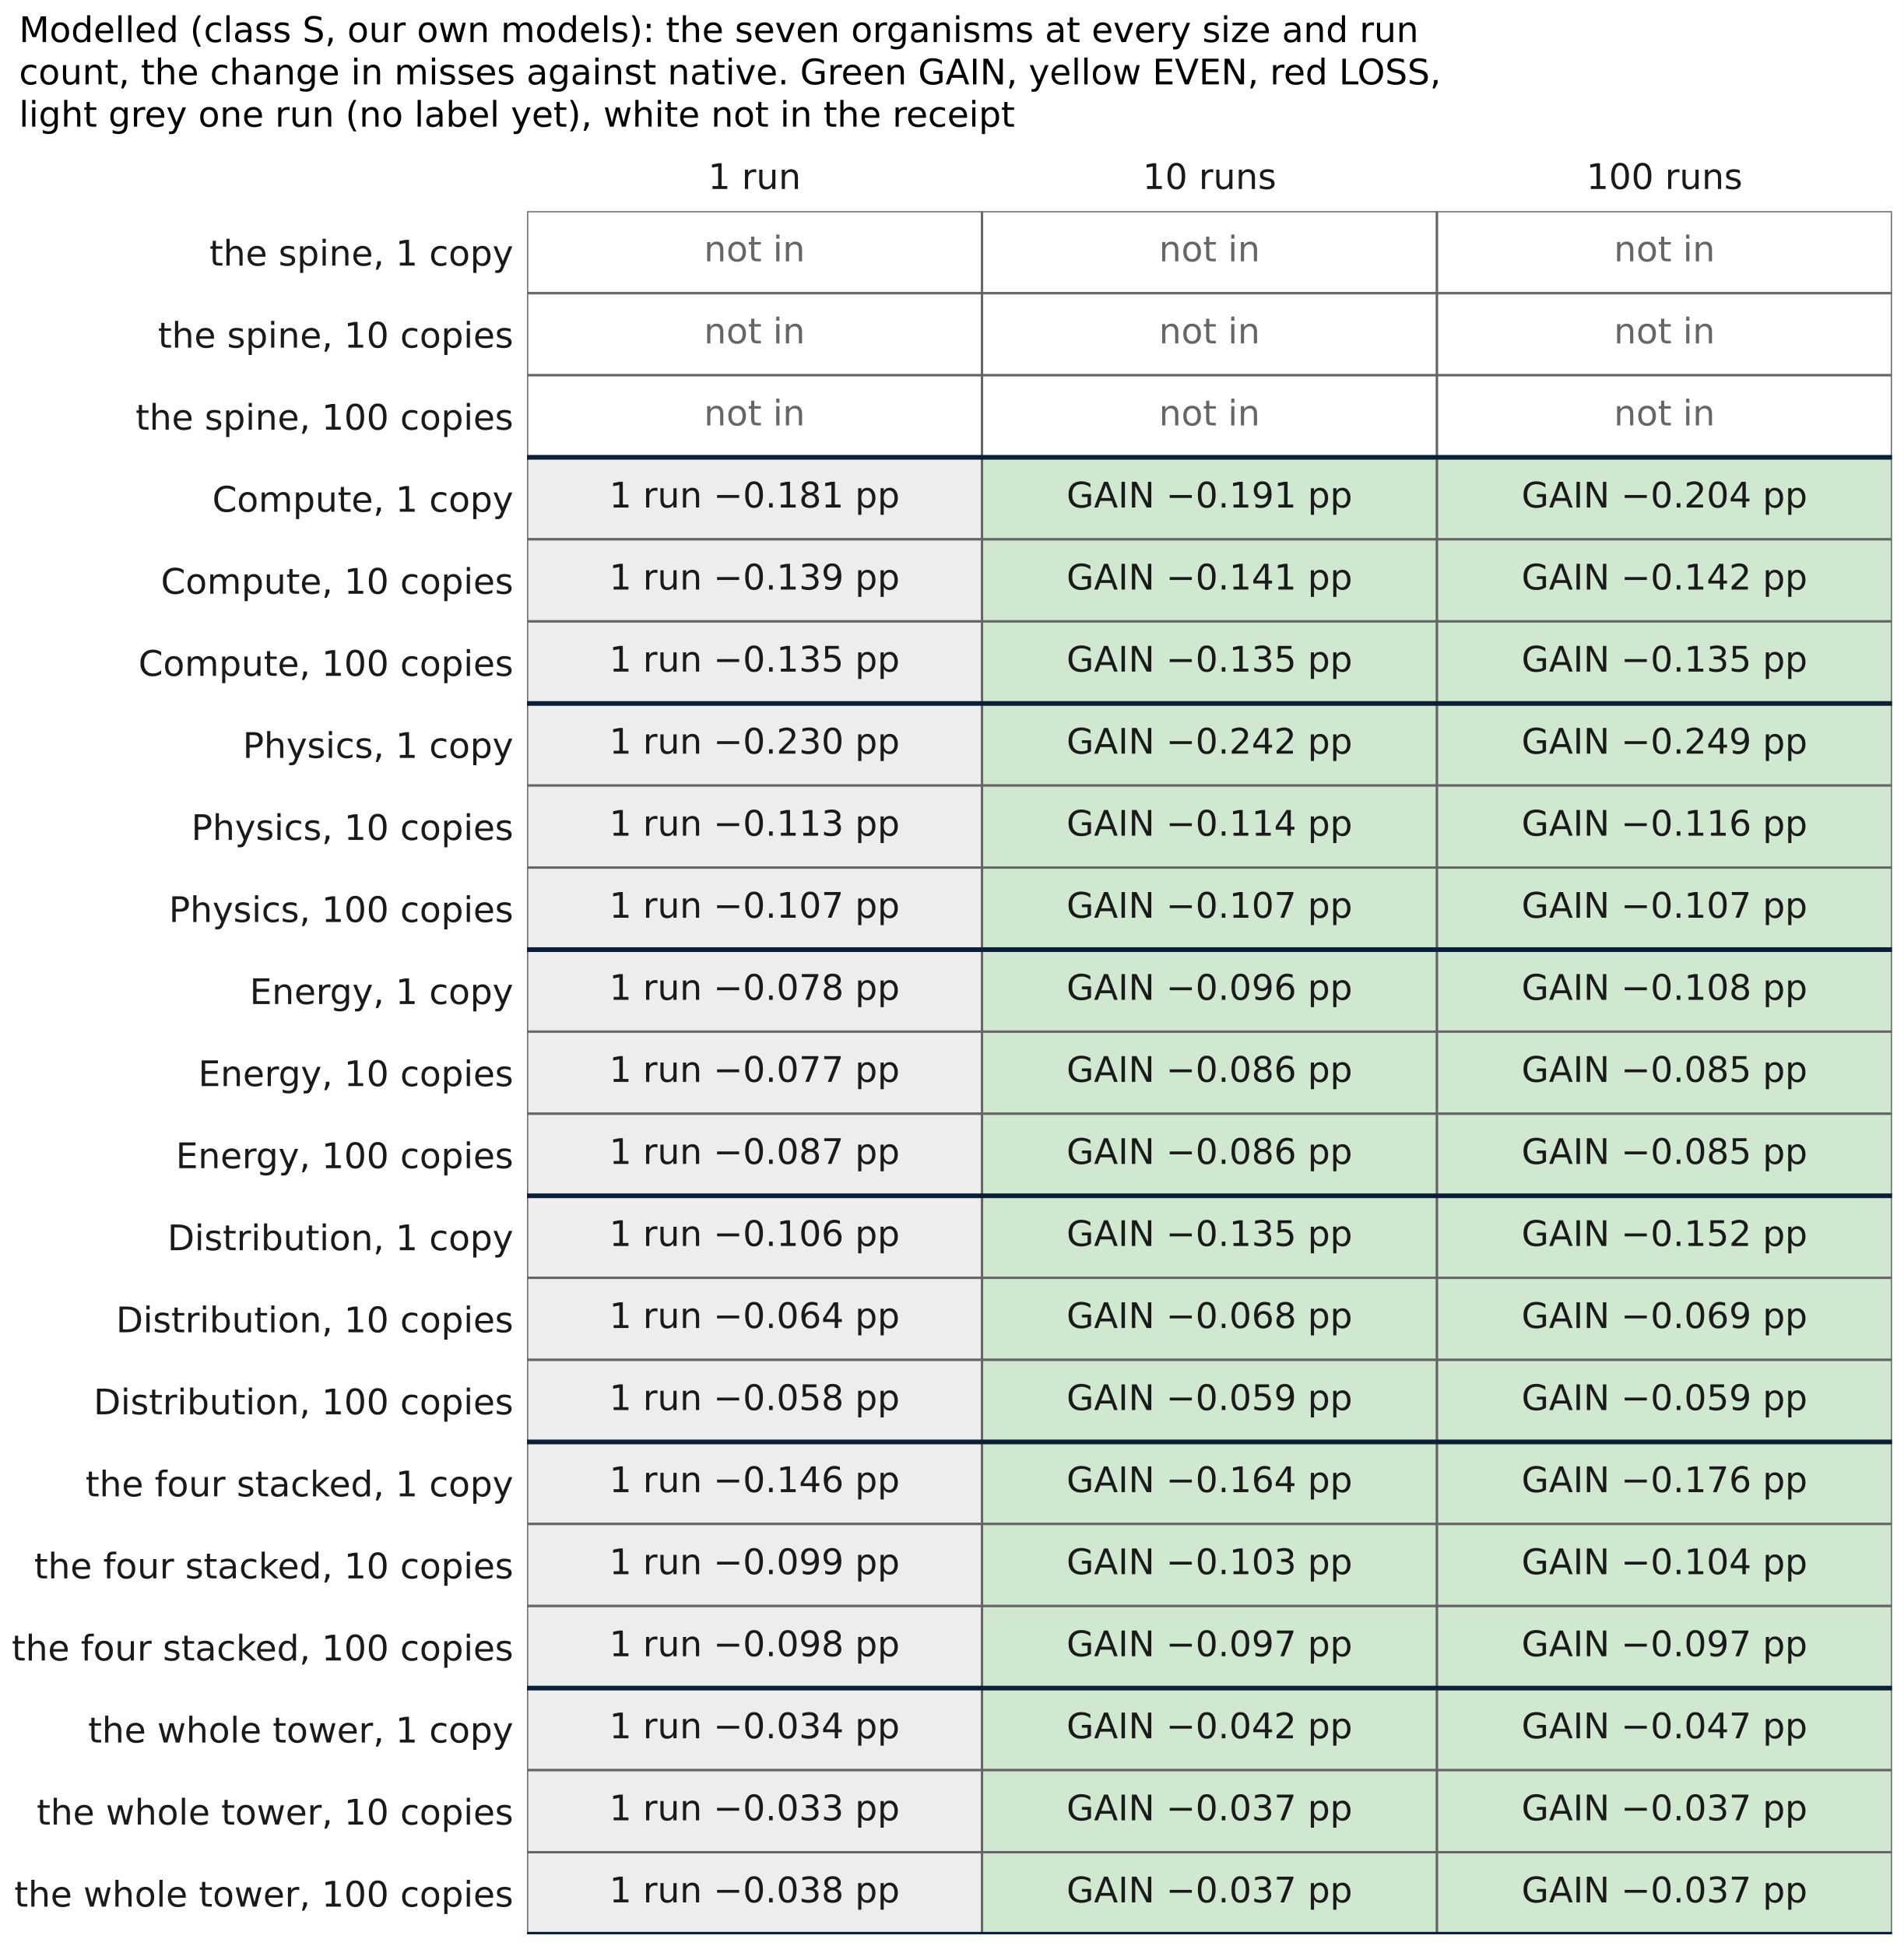
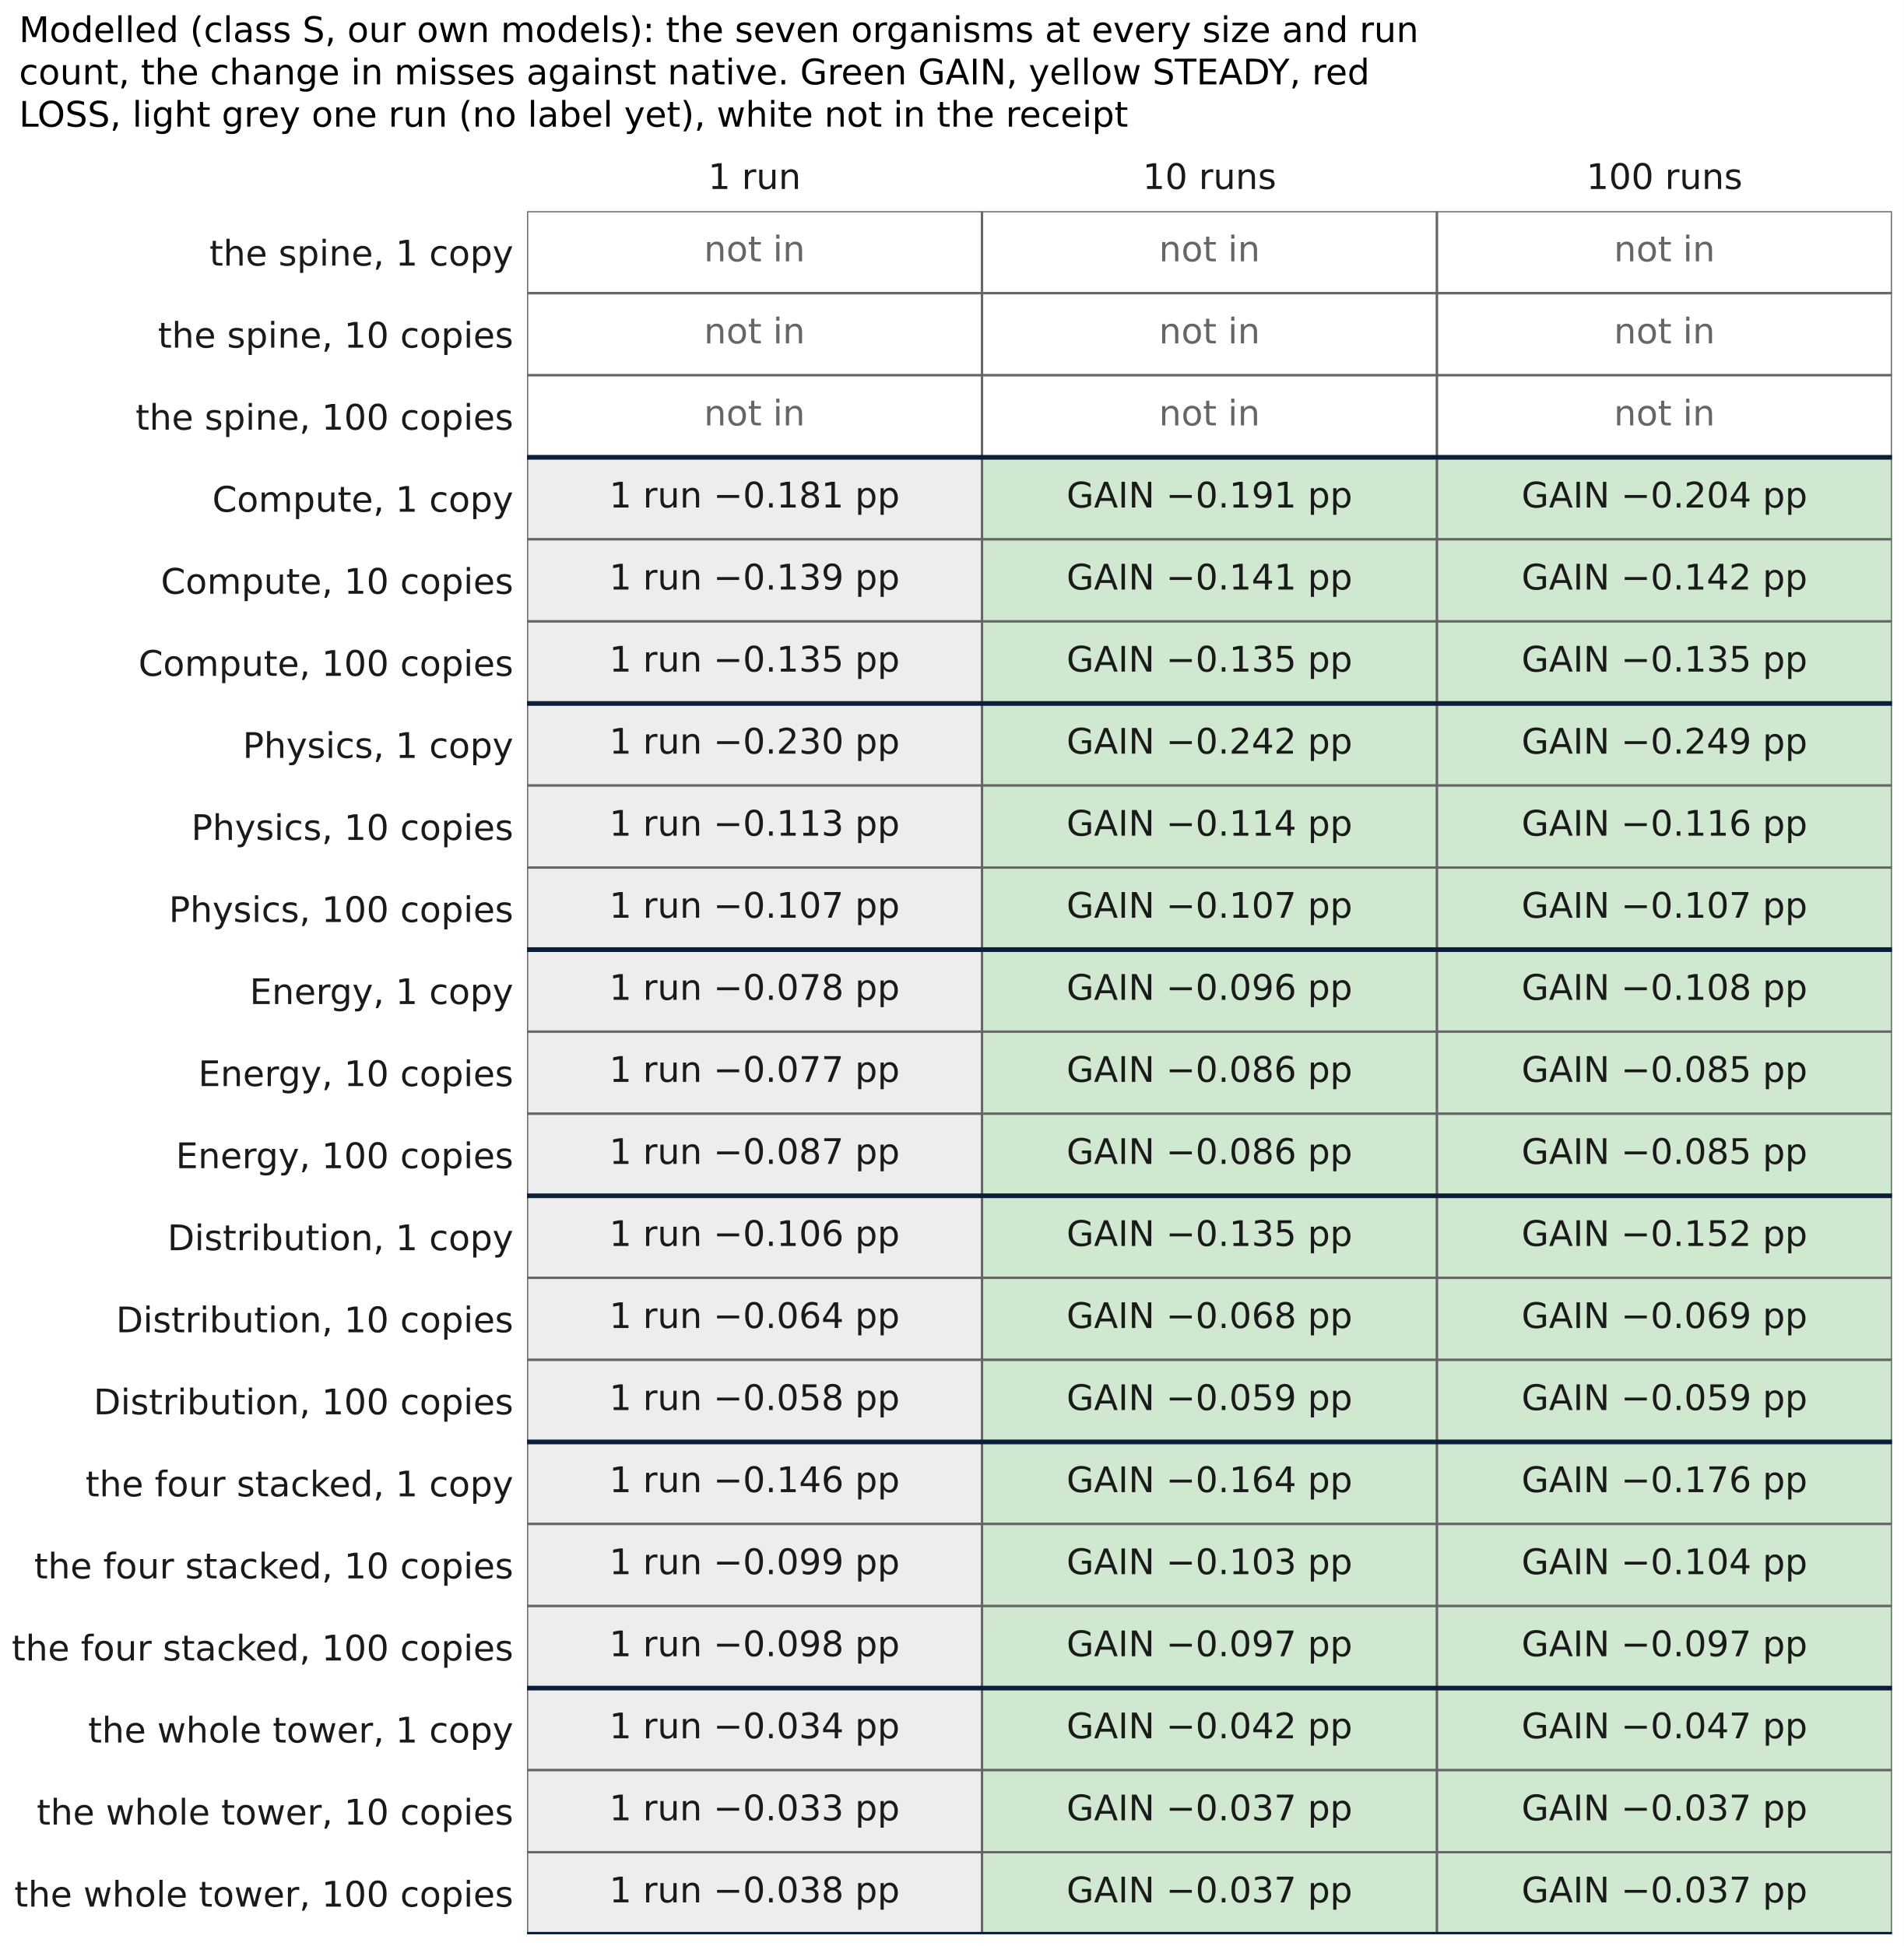
<svg xmlns="http://www.w3.org/2000/svg" width="486pt" height="496.8pt" viewBox="0 0 486 496.8" version="1.1">
  <defs>
    <style type="text/css">*{stroke-linejoin: round; stroke-linecap: butt}</style>
  </defs>
  <g id="figure_1">
    <g id="patch_1">
      <path d="M 0 496.8  L 486 496.8  L 486 0  L 0 0  z " style="fill: #ffffff" />
    </g>
    <g id="axes_1">
      <g id="patch_2">
        <path d="M 134.548 493.8  L 483 493.8  L 483 53.908  L 134.548 53.908  z " style="fill: #ffffff" />
      </g>
      <g id="patch_3">
        <path d="M 134.548 53.908  L 250.698 53.908  L 250.698 74.855  L 134.548 74.855  z " clip-path="url(#pb5e49be110)" style="fill: #ffffff; stroke: #666666; stroke-width: 0.6; stroke-linejoin: miter" />
      </g>
      <g id="patch_4">
        <path d="M 250.698 53.908  L 366.849 53.908  L 366.849 74.855  L 250.698 74.855  z " clip-path="url(#pb5e49be110)" style="fill: #ffffff; stroke: #666666; stroke-width: 0.6; stroke-linejoin: miter" />
      </g>
      <g id="patch_5">
        <path d="M 366.849 53.908  L 483 53.908  L 483 74.855  L 366.849 74.855  z " clip-path="url(#pb5e49be110)" style="fill: #ffffff; stroke: #666666; stroke-width: 0.6; stroke-linejoin: miter" />
      </g>
      <g id="patch_6">
        <path d="M 134.548 74.855  L 250.698 74.855  L 250.698 95.803  L 134.548 95.803  z " clip-path="url(#pb5e49be110)" style="fill: #ffffff; stroke: #666666; stroke-width: 0.6; stroke-linejoin: miter" />
      </g>
      <g id="patch_7">
        <path d="M 250.698 74.855  L 366.849 74.855  L 366.849 95.803  L 250.698 95.803  z " clip-path="url(#pb5e49be110)" style="fill: #ffffff; stroke: #666666; stroke-width: 0.6; stroke-linejoin: miter" />
      </g>
      <g id="patch_8">
        <path d="M 366.849 74.855  L 483 74.855  L 483 95.803  L 366.849 95.803  z " clip-path="url(#pb5e49be110)" style="fill: #ffffff; stroke: #666666; stroke-width: 0.6; stroke-linejoin: miter" />
      </g>
      <g id="patch_9">
        <path d="M 134.548 95.803  L 250.698 95.803  L 250.698 116.75  L 134.548 116.75  z " clip-path="url(#pb5e49be110)" style="fill: #ffffff; stroke: #666666; stroke-width: 0.6; stroke-linejoin: miter" />
      </g>
      <g id="patch_10">
        <path d="M 250.698 95.803  L 366.849 95.803  L 366.849 116.75  L 250.698 116.75  z " clip-path="url(#pb5e49be110)" style="fill: #ffffff; stroke: #666666; stroke-width: 0.6; stroke-linejoin: miter" />
      </g>
      <g id="patch_11">
        <path d="M 366.849 95.803  L 483 95.803  L 483 116.75  L 366.849 116.75  z " clip-path="url(#pb5e49be110)" style="fill: #ffffff; stroke: #666666; stroke-width: 0.6; stroke-linejoin: miter" />
      </g>
      <g id="patch_12">
        <path d="M 134.548 116.75  L 250.698 116.75  L 250.698 137.697  L 134.548 137.697  z " clip-path="url(#pb5e49be110)" style="fill: #ededed; stroke: #666666; stroke-width: 0.6; stroke-linejoin: miter" />
      </g>
      <g id="patch_13">
        <path d="M 250.698 116.75  L 366.849 116.75  L 366.849 137.697  L 250.698 137.697  z " clip-path="url(#pb5e49be110)" style="fill: #cfe8cf; stroke: #666666; stroke-width: 0.6; stroke-linejoin: miter" />
      </g>
      <g id="patch_14">
        <path d="M 366.849 116.75  L 483 116.75  L 483 137.697  L 366.849 137.697  z " clip-path="url(#pb5e49be110)" style="fill: #cfe8cf; stroke: #666666; stroke-width: 0.6; stroke-linejoin: miter" />
      </g>
      <g id="patch_15">
        <path d="M 134.548 137.697  L 250.698 137.697  L 250.698 158.644  L 134.548 158.644  z " clip-path="url(#pb5e49be110)" style="fill: #ededed; stroke: #666666; stroke-width: 0.6; stroke-linejoin: miter" />
      </g>
      <g id="patch_16">
        <path d="M 250.698 137.697  L 366.849 137.697  L 366.849 158.644  L 250.698 158.644  z " clip-path="url(#pb5e49be110)" style="fill: #cfe8cf; stroke: #666666; stroke-width: 0.6; stroke-linejoin: miter" />
      </g>
      <g id="patch_17">
        <path d="M 366.849 137.697  L 483 137.697  L 483 158.644  L 366.849 158.644  z " clip-path="url(#pb5e49be110)" style="fill: #cfe8cf; stroke: #666666; stroke-width: 0.6; stroke-linejoin: miter" />
      </g>
      <g id="patch_18">
        <path d="M 134.548 158.644  L 250.698 158.644  L 250.698 179.591  L 134.548 179.591  z " clip-path="url(#pb5e49be110)" style="fill: #ededed; stroke: #666666; stroke-width: 0.6; stroke-linejoin: miter" />
      </g>
      <g id="patch_19">
        <path d="M 250.698 158.644  L 366.849 158.644  L 366.849 179.591  L 250.698 179.591  z " clip-path="url(#pb5e49be110)" style="fill: #cfe8cf; stroke: #666666; stroke-width: 0.6; stroke-linejoin: miter" />
      </g>
      <g id="patch_20">
        <path d="M 366.849 158.644  L 483 158.644  L 483 179.591  L 366.849 179.591  z " clip-path="url(#pb5e49be110)" style="fill: #cfe8cf; stroke: #666666; stroke-width: 0.6; stroke-linejoin: miter" />
      </g>
      <g id="patch_21">
        <path d="M 134.548 179.591  L 250.698 179.591  L 250.698 200.539  L 134.548 200.539  z " clip-path="url(#pb5e49be110)" style="fill: #ededed; stroke: #666666; stroke-width: 0.6; stroke-linejoin: miter" />
      </g>
      <g id="patch_22">
        <path d="M 250.698 179.591  L 366.849 179.591  L 366.849 200.539  L 250.698 200.539  z " clip-path="url(#pb5e49be110)" style="fill: #cfe8cf; stroke: #666666; stroke-width: 0.6; stroke-linejoin: miter" />
      </g>
      <g id="patch_23">
        <path d="M 366.849 179.591  L 483 179.591  L 483 200.539  L 366.849 200.539  z " clip-path="url(#pb5e49be110)" style="fill: #cfe8cf; stroke: #666666; stroke-width: 0.6; stroke-linejoin: miter" />
      </g>
      <g id="patch_24">
        <path d="M 134.548 200.539  L 250.698 200.539  L 250.698 221.486  L 134.548 221.486  z " clip-path="url(#pb5e49be110)" style="fill: #ededed; stroke: #666666; stroke-width: 0.6; stroke-linejoin: miter" />
      </g>
      <g id="patch_25">
        <path d="M 250.698 200.539  L 366.849 200.539  L 366.849 221.486  L 250.698 221.486  z " clip-path="url(#pb5e49be110)" style="fill: #cfe8cf; stroke: #666666; stroke-width: 0.6; stroke-linejoin: miter" />
      </g>
      <g id="patch_26">
        <path d="M 366.849 200.539  L 483 200.539  L 483 221.486  L 366.849 221.486  z " clip-path="url(#pb5e49be110)" style="fill: #cfe8cf; stroke: #666666; stroke-width: 0.6; stroke-linejoin: miter" />
      </g>
      <g id="patch_27">
        <path d="M 134.548 221.486  L 250.698 221.486  L 250.698 242.433  L 134.548 242.433  z " clip-path="url(#pb5e49be110)" style="fill: #ededed; stroke: #666666; stroke-width: 0.6; stroke-linejoin: miter" />
      </g>
      <g id="patch_28">
        <path d="M 250.698 221.486  L 366.849 221.486  L 366.849 242.433  L 250.698 242.433  z " clip-path="url(#pb5e49be110)" style="fill: #cfe8cf; stroke: #666666; stroke-width: 0.6; stroke-linejoin: miter" />
      </g>
      <g id="patch_29">
        <path d="M 366.849 221.486  L 483 221.486  L 483 242.433  L 366.849 242.433  z " clip-path="url(#pb5e49be110)" style="fill: #cfe8cf; stroke: #666666; stroke-width: 0.6; stroke-linejoin: miter" />
      </g>
      <g id="patch_30">
        <path d="M 134.548 242.433  L 250.698 242.433  L 250.698 263.38  L 134.548 263.38  z " clip-path="url(#pb5e49be110)" style="fill: #ededed; stroke: #666666; stroke-width: 0.6; stroke-linejoin: miter" />
      </g>
      <g id="patch_31">
        <path d="M 250.698 242.433  L 366.849 242.433  L 366.849 263.38  L 250.698 263.38  z " clip-path="url(#pb5e49be110)" style="fill: #cfe8cf; stroke: #666666; stroke-width: 0.6; stroke-linejoin: miter" />
      </g>
      <g id="patch_32">
        <path d="M 366.849 242.433  L 483 242.433  L 483 263.38  L 366.849 263.38  z " clip-path="url(#pb5e49be110)" style="fill: #cfe8cf; stroke: #666666; stroke-width: 0.6; stroke-linejoin: miter" />
      </g>
      <g id="patch_33">
        <path d="M 134.548 263.38  L 250.698 263.38  L 250.698 284.328  L 134.548 284.328  z " clip-path="url(#pb5e49be110)" style="fill: #ededed; stroke: #666666; stroke-width: 0.6; stroke-linejoin: miter" />
      </g>
      <g id="patch_34">
        <path d="M 250.698 263.38  L 366.849 263.38  L 366.849 284.328  L 250.698 284.328  z " clip-path="url(#pb5e49be110)" style="fill: #cfe8cf; stroke: #666666; stroke-width: 0.6; stroke-linejoin: miter" />
      </g>
      <g id="patch_35">
        <path d="M 366.849 263.38  L 483 263.38  L 483 284.328  L 366.849 284.328  z " clip-path="url(#pb5e49be110)" style="fill: #cfe8cf; stroke: #666666; stroke-width: 0.6; stroke-linejoin: miter" />
      </g>
      <g id="patch_36">
        <path d="M 134.548 284.328  L 250.698 284.328  L 250.698 305.275  L 134.548 305.275  z " clip-path="url(#pb5e49be110)" style="fill: #ededed; stroke: #666666; stroke-width: 0.6; stroke-linejoin: miter" />
      </g>
      <g id="patch_37">
        <path d="M 250.698 284.328  L 366.849 284.328  L 366.849 305.275  L 250.698 305.275  z " clip-path="url(#pb5e49be110)" style="fill: #cfe8cf; stroke: #666666; stroke-width: 0.6; stroke-linejoin: miter" />
      </g>
      <g id="patch_38">
        <path d="M 366.849 284.328  L 483 284.328  L 483 305.275  L 366.849 305.275  z " clip-path="url(#pb5e49be110)" style="fill: #cfe8cf; stroke: #666666; stroke-width: 0.6; stroke-linejoin: miter" />
      </g>
      <g id="patch_39">
        <path d="M 134.548 305.275  L 250.698 305.275  L 250.698 326.222  L 134.548 326.222  z " clip-path="url(#pb5e49be110)" style="fill: #ededed; stroke: #666666; stroke-width: 0.6; stroke-linejoin: miter" />
      </g>
      <g id="patch_40">
        <path d="M 250.698 305.275  L 366.849 305.275  L 366.849 326.222  L 250.698 326.222  z " clip-path="url(#pb5e49be110)" style="fill: #cfe8cf; stroke: #666666; stroke-width: 0.6; stroke-linejoin: miter" />
      </g>
      <g id="patch_41">
        <path d="M 366.849 305.275  L 483 305.275  L 483 326.222  L 366.849 326.222  z " clip-path="url(#pb5e49be110)" style="fill: #cfe8cf; stroke: #666666; stroke-width: 0.6; stroke-linejoin: miter" />
      </g>
      <g id="patch_42">
        <path d="M 134.548 326.222  L 250.698 326.222  L 250.698 347.169  L 134.548 347.169  z " clip-path="url(#pb5e49be110)" style="fill: #ededed; stroke: #666666; stroke-width: 0.6; stroke-linejoin: miter" />
      </g>
      <g id="patch_43">
        <path d="M 250.698 326.222  L 366.849 326.222  L 366.849 347.169  L 250.698 347.169  z " clip-path="url(#pb5e49be110)" style="fill: #cfe8cf; stroke: #666666; stroke-width: 0.6; stroke-linejoin: miter" />
      </g>
      <g id="patch_44">
        <path d="M 366.849 326.222  L 483 326.222  L 483 347.169  L 366.849 347.169  z " clip-path="url(#pb5e49be110)" style="fill: #cfe8cf; stroke: #666666; stroke-width: 0.6; stroke-linejoin: miter" />
      </g>
      <g id="patch_45">
        <path d="M 134.548 347.169  L 250.698 347.169  L 250.698 368.116  L 134.548 368.116  z " clip-path="url(#pb5e49be110)" style="fill: #ededed; stroke: #666666; stroke-width: 0.6; stroke-linejoin: miter" />
      </g>
      <g id="patch_46">
        <path d="M 250.698 347.169  L 366.849 347.169  L 366.849 368.116  L 250.698 368.116  z " clip-path="url(#pb5e49be110)" style="fill: #cfe8cf; stroke: #666666; stroke-width: 0.6; stroke-linejoin: miter" />
      </g>
      <g id="patch_47">
        <path d="M 366.849 347.169  L 483 347.169  L 483 368.116  L 366.849 368.116  z " clip-path="url(#pb5e49be110)" style="fill: #cfe8cf; stroke: #666666; stroke-width: 0.6; stroke-linejoin: miter" />
      </g>
      <g id="patch_48">
        <path d="M 134.548 368.116  L 250.698 368.116  L 250.698 389.064  L 134.548 389.064  z " clip-path="url(#pb5e49be110)" style="fill: #ededed; stroke: #666666; stroke-width: 0.6; stroke-linejoin: miter" />
      </g>
      <g id="patch_49">
        <path d="M 250.698 368.116  L 366.849 368.116  L 366.849 389.064  L 250.698 389.064  z " clip-path="url(#pb5e49be110)" style="fill: #cfe8cf; stroke: #666666; stroke-width: 0.6; stroke-linejoin: miter" />
      </g>
      <g id="patch_50">
        <path d="M 366.849 368.116  L 483 368.116  L 483 389.064  L 366.849 389.064  z " clip-path="url(#pb5e49be110)" style="fill: #cfe8cf; stroke: #666666; stroke-width: 0.6; stroke-linejoin: miter" />
      </g>
      <g id="patch_51">
        <path d="M 134.548 389.064  L 250.698 389.064  L 250.698 410.011  L 134.548 410.011  z " clip-path="url(#pb5e49be110)" style="fill: #ededed; stroke: #666666; stroke-width: 0.6; stroke-linejoin: miter" />
      </g>
      <g id="patch_52">
        <path d="M 250.698 389.064  L 366.849 389.064  L 366.849 410.011  L 250.698 410.011  z " clip-path="url(#pb5e49be110)" style="fill: #cfe8cf; stroke: #666666; stroke-width: 0.6; stroke-linejoin: miter" />
      </g>
      <g id="patch_53">
        <path d="M 366.849 389.064  L 483 389.064  L 483 410.011  L 366.849 410.011  z " clip-path="url(#pb5e49be110)" style="fill: #cfe8cf; stroke: #666666; stroke-width: 0.6; stroke-linejoin: miter" />
      </g>
      <g id="patch_54">
        <path d="M 134.548 410.011  L 250.698 410.011  L 250.698 430.958  L 134.548 430.958  z " clip-path="url(#pb5e49be110)" style="fill: #ededed; stroke: #666666; stroke-width: 0.6; stroke-linejoin: miter" />
      </g>
      <g id="patch_55">
        <path d="M 250.698 410.011  L 366.849 410.011  L 366.849 430.958  L 250.698 430.958  z " clip-path="url(#pb5e49be110)" style="fill: #cfe8cf; stroke: #666666; stroke-width: 0.6; stroke-linejoin: miter" />
      </g>
      <g id="patch_56">
        <path d="M 366.849 410.011  L 483 410.011  L 483 430.958  L 366.849 430.958  z " clip-path="url(#pb5e49be110)" style="fill: #cfe8cf; stroke: #666666; stroke-width: 0.6; stroke-linejoin: miter" />
      </g>
      <g id="patch_57">
        <path d="M 134.548 430.958  L 250.698 430.958  L 250.698 451.905  L 134.548 451.905  z " clip-path="url(#pb5e49be110)" style="fill: #ededed; stroke: #666666; stroke-width: 0.6; stroke-linejoin: miter" />
      </g>
      <g id="patch_58">
        <path d="M 250.698 430.958  L 366.849 430.958  L 366.849 451.905  L 250.698 451.905  z " clip-path="url(#pb5e49be110)" style="fill: #cfe8cf; stroke: #666666; stroke-width: 0.6; stroke-linejoin: miter" />
      </g>
      <g id="patch_59">
        <path d="M 366.849 430.958  L 483 430.958  L 483 451.905  L 366.849 451.905  z " clip-path="url(#pb5e49be110)" style="fill: #cfe8cf; stroke: #666666; stroke-width: 0.6; stroke-linejoin: miter" />
      </g>
      <g id="patch_60">
        <path d="M 134.548 451.905  L 250.698 451.905  L 250.698 472.853  L 134.548 472.853  z " clip-path="url(#pb5e49be110)" style="fill: #ededed; stroke: #666666; stroke-width: 0.6; stroke-linejoin: miter" />
      </g>
      <g id="patch_61">
        <path d="M 250.698 451.905  L 366.849 451.905  L 366.849 472.853  L 250.698 472.853  z " clip-path="url(#pb5e49be110)" style="fill: #cfe8cf; stroke: #666666; stroke-width: 0.6; stroke-linejoin: miter" />
      </g>
      <g id="patch_62">
        <path d="M 366.849 451.905  L 483 451.905  L 483 472.853  L 366.849 472.853  z " clip-path="url(#pb5e49be110)" style="fill: #cfe8cf; stroke: #666666; stroke-width: 0.6; stroke-linejoin: miter" />
      </g>
      <g id="patch_63">
        <path d="M 134.548 472.853  L 250.698 472.853  L 250.698 493.8  L 134.548 493.8  z " clip-path="url(#pb5e49be110)" style="fill: #ededed; stroke: #666666; stroke-width: 0.6; stroke-linejoin: miter" />
      </g>
      <g id="patch_64">
        <path d="M 250.698 472.853  L 366.849 472.853  L 366.849 493.8  L 250.698 493.8  z " clip-path="url(#pb5e49be110)" style="fill: #cfe8cf; stroke: #666666; stroke-width: 0.6; stroke-linejoin: miter" />
      </g>
      <g id="patch_65">
        <path d="M 366.849 472.853  L 483 472.853  L 483 493.8  L 366.849 493.8  z " clip-path="url(#pb5e49be110)" style="fill: #cfe8cf; stroke: #666666; stroke-width: 0.6; stroke-linejoin: miter" />
      </g>
      <g id="matplotlib.axis_1">
        <g id="xtick_1">
          <g id="line2d_1" />
          <g id="text_1">
            <text style="font-size: 9px; font-family: 'DejaVu Sans'; text-anchor: middle; fill: #1a1a1a" x="192.623" y="48.246" transform="rotate(-0 192.6231 48.24599)">1 run</text>
          </g>
        </g>
        <g id="xtick_2">
          <g id="line2d_2" />
          <g id="text_2">
            <text style="font-size: 9px; font-family: 'DejaVu Sans'; text-anchor: middle; fill: #1a1a1a" x="308.774" y="48.246" transform="rotate(-0 308.7738 48.24599)">10 runs</text>
          </g>
        </g>
        <g id="xtick_3">
          <g id="line2d_3" />
          <g id="text_3">
            <text style="font-size: 9px; font-family: 'DejaVu Sans'; text-anchor: middle; fill: #1a1a1a" x="424.924" y="48.246" transform="rotate(-0 424.9244 48.24599)">100 runs</text>
          </g>
        </g>
      </g>
      <g id="matplotlib.axis_2">
        <g id="ytick_1">
          <g id="line2d_4" />
          <g id="text_4">
            <text style="font-size: 9px; font-family: 'DejaVu Sans'; text-anchor: end; fill: #1a1a1a" x="131.048" y="67.801" transform="rotate(-0 131.0477 67.80101)">the spine, 1 copy</text>
          </g>
        </g>
        <g id="ytick_2">
          <g id="line2d_5" />
          <g id="text_5">
            <text style="font-size: 9px; font-family: 'DejaVu Sans'; text-anchor: end; fill: #1a1a1a" x="131.048" y="88.748" transform="rotate(-0 131.0477 88.74823)">the spine, 10 copies</text>
          </g>
        </g>
        <g id="ytick_3">
          <g id="line2d_6" />
          <g id="text_6">
            <text style="font-size: 9px; font-family: 'DejaVu Sans'; text-anchor: end; fill: #1a1a1a" x="131.048" y="109.695" transform="rotate(-0 131.0477 109.6955)">the spine, 100 copies</text>
          </g>
        </g>
        <g id="ytick_4">
          <g id="line2d_7" />
          <g id="text_7">
            <text style="font-size: 9px; font-family: 'DejaVu Sans'; text-anchor: end; fill: #1a1a1a" x="131.048" y="130.642" transform="rotate(-0 131.0477 130.6423)">Compute, 1 copy</text>
          </g>
        </g>
        <g id="ytick_5">
          <g id="line2d_8" />
          <g id="text_8">
            <text style="font-size: 9px; font-family: 'DejaVu Sans'; text-anchor: end; fill: #1a1a1a" x="131.048" y="151.59" transform="rotate(-0 131.0477 151.5899)">Compute, 10 copies</text>
          </g>
        </g>
        <g id="ytick_6">
          <g id="line2d_9" />
          <g id="text_9">
            <text style="font-size: 9px; font-family: 'DejaVu Sans'; text-anchor: end; fill: #1a1a1a" x="131.048" y="172.537" transform="rotate(-0 131.0477 172.5371)">Compute, 100 copies</text>
          </g>
        </g>
        <g id="ytick_7">
          <g id="line2d_10" />
          <g id="text_10">
            <text style="font-size: 9px; font-family: 'DejaVu Sans'; text-anchor: end; fill: #1a1a1a" x="131.048" y="193.484" transform="rotate(-0 131.0477 193.4843)">Physics, 1 copy</text>
          </g>
        </g>
        <g id="ytick_8">
          <g id="line2d_11" />
          <g id="text_11">
            <text style="font-size: 9px; font-family: 'DejaVu Sans'; text-anchor: end; fill: #1a1a1a" x="131.048" y="214.432" transform="rotate(-0 131.0477 214.4316)">Physics, 10 copies</text>
          </g>
        </g>
        <g id="ytick_9">
          <g id="line2d_12" />
          <g id="text_12">
            <text style="font-size: 9px; font-family: 'DejaVu Sans'; text-anchor: end; fill: #1a1a1a" x="131.048" y="235.379" transform="rotate(-0 131.0477 235.3788)">Physics, 100 copies</text>
          </g>
        </g>
        <g id="ytick_10">
          <g id="line2d_13" />
          <g id="text_13">
            <text style="font-size: 9px; font-family: 'DejaVu Sans'; text-anchor: end; fill: #1a1a1a" x="131.048" y="256.326" transform="rotate(-0 131.0477 256.3257)">Energy, 1 copy</text>
          </g>
        </g>
        <g id="ytick_11">
          <g id="line2d_14" />
          <g id="text_14">
            <text style="font-size: 9px; font-family: 'DejaVu Sans'; text-anchor: end; fill: #1a1a1a" x="131.048" y="277.273" transform="rotate(-0 131.0477 277.2732)">Energy, 10 copies</text>
          </g>
        </g>
        <g id="ytick_12">
          <g id="line2d_15" />
          <g id="text_15">
            <text style="font-size: 9px; font-family: 'DejaVu Sans'; text-anchor: end; fill: #1a1a1a" x="131.048" y="298.22" transform="rotate(-0 131.0477 298.2205)">Energy, 100 copies</text>
          </g>
        </g>
        <g id="ytick_13">
          <g id="line2d_16" />
          <g id="text_16">
            <text style="font-size: 9px; font-family: 'DejaVu Sans'; text-anchor: end; fill: #1a1a1a" x="131.048" y="319.168" transform="rotate(-0 131.0477 319.1677)">Distribution, 1 copy</text>
          </g>
        </g>
        <g id="ytick_14">
          <g id="line2d_17" />
          <g id="text_17">
            <text style="font-size: 9px; font-family: 'DejaVu Sans'; text-anchor: end; fill: #1a1a1a" x="131.048" y="340.115" transform="rotate(-0 131.0477 340.1149)">Distribution, 10 copies</text>
          </g>
        </g>
        <g id="ytick_15">
          <g id="line2d_18" />
          <g id="text_18">
            <text style="font-size: 9px; font-family: 'DejaVu Sans'; text-anchor: end; fill: #1a1a1a" x="131.048" y="361.062" transform="rotate(-0 131.0477 361.0621)">Distribution, 100 copies</text>
          </g>
        </g>
        <g id="ytick_16">
          <g id="line2d_19" />
          <g id="text_19">
            <text style="font-size: 9px; font-family: 'DejaVu Sans'; text-anchor: end; fill: #1a1a1a" x="131.048" y="382.009" transform="rotate(-0 131.0477 382.0093)">the four stacked, 1 copy</text>
          </g>
        </g>
        <g id="ytick_17">
          <g id="line2d_20" />
          <g id="text_20">
            <text style="font-size: 9px; font-family: 'DejaVu Sans'; text-anchor: end; fill: #1a1a1a" x="131.048" y="402.957" transform="rotate(-0 131.0477 402.9566)">the four stacked, 10 copies</text>
          </g>
        </g>
        <g id="ytick_18">
          <g id="line2d_21" />
          <g id="text_21">
            <text style="font-size: 9px; font-family: 'DejaVu Sans'; text-anchor: end; fill: #1a1a1a" x="131.048" y="423.904" transform="rotate(-0 131.0477 423.9038)">the four stacked, 100 copies</text>
          </g>
        </g>
        <g id="ytick_19">
          <g id="line2d_22" />
          <g id="text_22">
            <text style="font-size: 9px; font-family: 'DejaVu Sans'; text-anchor: end; fill: #1a1a1a" x="131.048" y="444.851" transform="rotate(-0 131.0477 444.851)">the whole tower, 1 copy</text>
          </g>
        </g>
        <g id="ytick_20">
          <g id="line2d_23" />
          <g id="text_23">
            <text style="font-size: 9px; font-family: 'DejaVu Sans'; text-anchor: end; fill: #1a1a1a" x="131.048" y="465.798" transform="rotate(-0 131.0477 465.7982)">the whole tower, 10 copies</text>
          </g>
        </g>
        <g id="ytick_21">
          <g id="line2d_24" />
          <g id="text_24">
            <text style="font-size: 9px; font-family: 'DejaVu Sans'; text-anchor: end; fill: #1a1a1a" x="131.048" y="486.745" transform="rotate(-0 131.0477 486.7454)">the whole tower, 100 copies</text>
          </g>
        </g>
      </g>
      <g id="line2d_25">
        <path d="M 134.548 116.75  L 483 116.75  " clip-path="url(#pb5e49be110)" style="fill: none; stroke: #0b1f3a; stroke-width: 1.2; stroke-linecap: square" />
      </g>
      <g id="line2d_26">
        <path d="M 134.548 179.591  L 483 179.591  " clip-path="url(#pb5e49be110)" style="fill: none; stroke: #0b1f3a; stroke-width: 1.2; stroke-linecap: square" />
      </g>
      <g id="line2d_27">
        <path d="M 134.548 242.433  L 483 242.433  " clip-path="url(#pb5e49be110)" style="fill: none; stroke: #0b1f3a; stroke-width: 1.2; stroke-linecap: square" />
      </g>
      <g id="line2d_28">
        <path d="M 134.548 305.275  L 483 305.275  " clip-path="url(#pb5e49be110)" style="fill: none; stroke: #0b1f3a; stroke-width: 1.2; stroke-linecap: square" />
      </g>
      <g id="line2d_29">
        <path d="M 134.548 368.116  L 483 368.116  " clip-path="url(#pb5e49be110)" style="fill: none; stroke: #0b1f3a; stroke-width: 1.2; stroke-linecap: square" />
      </g>
      <g id="line2d_30">
        <path d="M 134.548 430.958  L 483 430.958  " clip-path="url(#pb5e49be110)" style="fill: none; stroke: #0b1f3a; stroke-width: 1.2; stroke-linecap: square" />
      </g>
      <g id="line2d_31">
        <path d="M 134.548 493.8  L 483 493.8  " clip-path="url(#pb5e49be110)" style="fill: none; stroke: #0b1f3a; stroke-width: 1.2; stroke-linecap: square" />
      </g>
      <g id="text_25">
        <text style="font-size: 9px; font-family: 'DejaVu Sans'; text-anchor: middle; fill: #666666" x="192.623" y="66.72" transform="rotate(-0 192.6231 66.71996)">not in</text>
      </g>
      <g id="text_26">
        <text style="font-size: 9px; font-family: 'DejaVu Sans'; text-anchor: middle; fill: #666666" x="308.774" y="66.72" transform="rotate(-0 308.7738 66.71996)">not in</text>
      </g>
      <g id="text_27">
        <text style="font-size: 9px; font-family: 'DejaVu Sans'; text-anchor: middle; fill: #666666" x="424.924" y="66.72" transform="rotate(-0 424.9244 66.71996)">not in</text>
      </g>
      <g id="text_28">
        <text style="font-size: 9px; font-family: 'DejaVu Sans'; text-anchor: middle; fill: #666666" x="192.623" y="87.667" transform="rotate(-0 192.6231 87.66718)">not in</text>
      </g>
      <g id="text_29">
        <text style="font-size: 9px; font-family: 'DejaVu Sans'; text-anchor: middle; fill: #666666" x="308.774" y="87.667" transform="rotate(-0 308.7738 87.66718)">not in</text>
      </g>
      <g id="text_30">
        <text style="font-size: 9px; font-family: 'DejaVu Sans'; text-anchor: middle; fill: #666666" x="424.924" y="87.667" transform="rotate(-0 424.9244 87.66718)">not in</text>
      </g>
      <g id="text_31">
        <text style="font-size: 9px; font-family: 'DejaVu Sans'; text-anchor: middle; fill: #666666" x="192.623" y="108.614" transform="rotate(-0 192.6231 108.6144)">not in</text>
      </g>
      <g id="text_32">
        <text style="font-size: 9px; font-family: 'DejaVu Sans'; text-anchor: middle; fill: #666666" x="308.774" y="108.614" transform="rotate(-0 308.7738 108.6144)">not in</text>
      </g>
      <g id="text_33">
        <text style="font-size: 9px; font-family: 'DejaVu Sans'; text-anchor: middle; fill: #666666" x="424.924" y="108.614" transform="rotate(-0 424.9244 108.6144)">not in</text>
      </g>
      <g id="text_34">
        <text style="font-size: 9px; font-family: 'DejaVu Sans'; text-anchor: middle; fill: #1a1a1a" x="192.623" y="129.561" transform="rotate(-0 192.6231 129.5613)">1 run −0.181 pp</text>
      </g>
      <g id="text_35">
        <text style="font-size: 9px; font-family: 'DejaVu Sans'; text-anchor: middle; fill: #1a1a1a" x="308.774" y="129.561" transform="rotate(-0 308.7738 129.5613)">GAIN −0.191 pp</text>
      </g>
      <g id="text_36">
        <text style="font-size: 9px; font-family: 'DejaVu Sans'; text-anchor: middle; fill: #1a1a1a" x="424.924" y="129.561" transform="rotate(-0 424.9244 129.5613)">GAIN −0.204 pp</text>
      </g>
      <g id="text_37">
        <text style="font-size: 9px; font-family: 'DejaVu Sans'; text-anchor: middle; fill: #1a1a1a" x="192.623" y="150.508" transform="rotate(-0 192.6231 150.5085)">1 run −0.139 pp</text>
      </g>
      <g id="text_38">
        <text style="font-size: 9px; font-family: 'DejaVu Sans'; text-anchor: middle; fill: #1a1a1a" x="308.774" y="150.508" transform="rotate(-0 308.7738 150.5085)">GAIN −0.141 pp</text>
      </g>
      <g id="text_39">
        <text style="font-size: 9px; font-family: 'DejaVu Sans'; text-anchor: middle; fill: #1a1a1a" x="424.924" y="150.508" transform="rotate(-0 424.9244 150.5085)">GAIN −0.142 pp</text>
      </g>
      <g id="text_40">
        <text style="font-size: 9px; font-family: 'DejaVu Sans'; text-anchor: middle; fill: #1a1a1a" x="192.623" y="171.456" transform="rotate(-0 192.6231 171.4557)">1 run −0.135 pp</text>
      </g>
      <g id="text_41">
        <text style="font-size: 9px; font-family: 'DejaVu Sans'; text-anchor: middle; fill: #1a1a1a" x="308.774" y="171.456" transform="rotate(-0 308.7738 171.4557)">GAIN −0.135 pp</text>
      </g>
      <g id="text_42">
        <text style="font-size: 9px; font-family: 'DejaVu Sans'; text-anchor: middle; fill: #1a1a1a" x="424.924" y="171.456" transform="rotate(-0 424.9244 171.4557)">GAIN −0.135 pp</text>
      </g>
      <g id="text_43">
        <text style="font-size: 9px; font-family: 'DejaVu Sans'; text-anchor: middle; fill: #1a1a1a" x="192.623" y="192.403" transform="rotate(-0 192.6231 192.4029)">1 run −0.230 pp</text>
      </g>
      <g id="text_44">
        <text style="font-size: 9px; font-family: 'DejaVu Sans'; text-anchor: middle; fill: #1a1a1a" x="308.774" y="192.403" transform="rotate(-0 308.7738 192.4029)">GAIN −0.242 pp</text>
      </g>
      <g id="text_45">
        <text style="font-size: 9px; font-family: 'DejaVu Sans'; text-anchor: middle; fill: #1a1a1a" x="424.924" y="192.403" transform="rotate(-0 424.9244 192.4029)">GAIN −0.249 pp</text>
      </g>
      <g id="text_46">
        <text style="font-size: 9px; font-family: 'DejaVu Sans'; text-anchor: middle; fill: #1a1a1a" x="192.623" y="213.35" transform="rotate(-0 192.6231 213.3502)">1 run −0.113 pp</text>
      </g>
      <g id="text_47">
        <text style="font-size: 9px; font-family: 'DejaVu Sans'; text-anchor: middle; fill: #1a1a1a" x="308.774" y="213.35" transform="rotate(-0 308.7738 213.3502)">GAIN −0.114 pp</text>
      </g>
      <g id="text_48">
        <text style="font-size: 9px; font-family: 'DejaVu Sans'; text-anchor: middle; fill: #1a1a1a" x="424.924" y="213.35" transform="rotate(-0 424.9244 213.3502)">GAIN −0.116 pp</text>
      </g>
      <g id="text_49">
        <text style="font-size: 9px; font-family: 'DejaVu Sans'; text-anchor: middle; fill: #1a1a1a" x="192.623" y="234.297" transform="rotate(-0 192.6231 234.2974)">1 run −0.107 pp</text>
      </g>
      <g id="text_50">
        <text style="font-size: 9px; font-family: 'DejaVu Sans'; text-anchor: middle; fill: #1a1a1a" x="308.774" y="234.297" transform="rotate(-0 308.7738 234.2974)">GAIN −0.107 pp</text>
      </g>
      <g id="text_51">
        <text style="font-size: 9px; font-family: 'DejaVu Sans'; text-anchor: middle; fill: #1a1a1a" x="424.924" y="234.297" transform="rotate(-0 424.9244 234.2974)">GAIN −0.107 pp</text>
      </g>
      <g id="text_52">
        <text style="font-size: 9px; font-family: 'DejaVu Sans'; text-anchor: middle; fill: #1a1a1a" x="192.623" y="255.245" transform="rotate(-0 192.6231 255.2446)">1 run −0.078 pp</text>
      </g>
      <g id="text_53">
        <text style="font-size: 9px; font-family: 'DejaVu Sans'; text-anchor: middle; fill: #1a1a1a" x="308.774" y="255.245" transform="rotate(-0 308.7738 255.2446)">GAIN −0.096 pp</text>
      </g>
      <g id="text_54">
        <text style="font-size: 9px; font-family: 'DejaVu Sans'; text-anchor: middle; fill: #1a1a1a" x="424.924" y="255.245" transform="rotate(-0 424.9244 255.2446)">GAIN −0.108 pp</text>
      </g>
      <g id="text_55">
        <text style="font-size: 9px; font-family: 'DejaVu Sans'; text-anchor: middle; fill: #1a1a1a" x="192.623" y="276.192" transform="rotate(-0 192.6231 276.1918)">1 run −0.077 pp</text>
      </g>
      <g id="text_56">
        <text style="font-size: 9px; font-family: 'DejaVu Sans'; text-anchor: middle; fill: #1a1a1a" x="308.774" y="276.192" transform="rotate(-0 308.7738 276.1918)">GAIN −0.086 pp</text>
      </g>
      <g id="text_57">
        <text style="font-size: 9px; font-family: 'DejaVu Sans'; text-anchor: middle; fill: #1a1a1a" x="424.924" y="276.192" transform="rotate(-0 424.9244 276.1918)">GAIN −0.085 pp</text>
      </g>
      <g id="text_58">
        <text style="font-size: 9px; font-family: 'DejaVu Sans'; text-anchor: middle; fill: #1a1a1a" x="192.623" y="297.139" transform="rotate(-0 192.6231 297.139)">1 run −0.087 pp</text>
      </g>
      <g id="text_59">
        <text style="font-size: 9px; font-family: 'DejaVu Sans'; text-anchor: middle; fill: #1a1a1a" x="308.774" y="297.139" transform="rotate(-0 308.7738 297.139)">GAIN −0.086 pp</text>
      </g>
      <g id="text_60">
        <text style="font-size: 9px; font-family: 'DejaVu Sans'; text-anchor: middle; fill: #1a1a1a" x="424.924" y="297.139" transform="rotate(-0 424.9244 297.139)">GAIN −0.085 pp</text>
      </g>
      <g id="text_61">
        <text style="font-size: 9px; font-family: 'DejaVu Sans'; text-anchor: middle; fill: #1a1a1a" x="192.623" y="318.086" transform="rotate(-0 192.6231 318.0863)">1 run −0.106 pp</text>
      </g>
      <g id="text_62">
        <text style="font-size: 9px; font-family: 'DejaVu Sans'; text-anchor: middle; fill: #1a1a1a" x="308.774" y="318.086" transform="rotate(-0 308.7738 318.0863)">GAIN −0.135 pp</text>
      </g>
      <g id="text_63">
        <text style="font-size: 9px; font-family: 'DejaVu Sans'; text-anchor: middle; fill: #1a1a1a" x="424.924" y="318.086" transform="rotate(-0 424.9244 318.0863)">GAIN −0.152 pp</text>
      </g>
      <g id="text_64">
        <text style="font-size: 9px; font-family: 'DejaVu Sans'; text-anchor: middle; fill: #1a1a1a" x="192.623" y="339.033" transform="rotate(-0 192.6231 339.0335)">1 run −0.064 pp</text>
      </g>
      <g id="text_65">
        <text style="font-size: 9px; font-family: 'DejaVu Sans'; text-anchor: middle; fill: #1a1a1a" x="308.774" y="339.033" transform="rotate(-0 308.7738 339.0335)">GAIN −0.068 pp</text>
      </g>
      <g id="text_66">
        <text style="font-size: 9px; font-family: 'DejaVu Sans'; text-anchor: middle; fill: #1a1a1a" x="424.924" y="339.033" transform="rotate(-0 424.9244 339.0335)">GAIN −0.069 pp</text>
      </g>
      <g id="text_67">
        <text style="font-size: 9px; font-family: 'DejaVu Sans'; text-anchor: middle; fill: #1a1a1a" x="192.623" y="359.981" transform="rotate(-0 192.6231 359.9807)">1 run −0.058 pp</text>
      </g>
      <g id="text_68">
        <text style="font-size: 9px; font-family: 'DejaVu Sans'; text-anchor: middle; fill: #1a1a1a" x="308.774" y="359.981" transform="rotate(-0 308.7738 359.9807)">GAIN −0.059 pp</text>
      </g>
      <g id="text_69">
        <text style="font-size: 9px; font-family: 'DejaVu Sans'; text-anchor: middle; fill: #1a1a1a" x="424.924" y="359.981" transform="rotate(-0 424.9244 359.9807)">GAIN −0.059 pp</text>
      </g>
      <g id="text_70">
        <text style="font-size: 9px; font-family: 'DejaVu Sans'; text-anchor: middle; fill: #1a1a1a" x="192.623" y="380.928" transform="rotate(-0 192.6231 380.9279)">1 run −0.146 pp</text>
      </g>
      <g id="text_71">
        <text style="font-size: 9px; font-family: 'DejaVu Sans'; text-anchor: middle; fill: #1a1a1a" x="308.774" y="380.928" transform="rotate(-0 308.7738 380.9279)">GAIN −0.164 pp</text>
      </g>
      <g id="text_72">
        <text style="font-size: 9px; font-family: 'DejaVu Sans'; text-anchor: middle; fill: #1a1a1a" x="424.924" y="380.928" transform="rotate(-0 424.9244 380.9279)">GAIN −0.176 pp</text>
      </g>
      <g id="text_73">
        <text style="font-size: 9px; font-family: 'DejaVu Sans'; text-anchor: middle; fill: #1a1a1a" x="192.623" y="401.875" transform="rotate(-0 192.6231 401.8752)">1 run −0.099 pp</text>
      </g>
      <g id="text_74">
        <text style="font-size: 9px; font-family: 'DejaVu Sans'; text-anchor: middle; fill: #1a1a1a" x="308.774" y="401.875" transform="rotate(-0 308.7738 401.8752)">GAIN −0.103 pp</text>
      </g>
      <g id="text_75">
        <text style="font-size: 9px; font-family: 'DejaVu Sans'; text-anchor: middle; fill: #1a1a1a" x="424.924" y="401.875" transform="rotate(-0 424.9244 401.8752)">GAIN −0.104 pp</text>
      </g>
      <g id="text_76">
        <text style="font-size: 9px; font-family: 'DejaVu Sans'; text-anchor: middle; fill: #1a1a1a" x="192.623" y="422.822" transform="rotate(-0 192.6231 422.8224)">1 run −0.098 pp</text>
      </g>
      <g id="text_77">
        <text style="font-size: 9px; font-family: 'DejaVu Sans'; text-anchor: middle; fill: #1a1a1a" x="308.774" y="422.822" transform="rotate(-0 308.7738 422.8224)">GAIN −0.097 pp</text>
      </g>
      <g id="text_78">
        <text style="font-size: 9px; font-family: 'DejaVu Sans'; text-anchor: middle; fill: #1a1a1a" x="424.924" y="422.822" transform="rotate(-0 424.9244 422.8224)">GAIN −0.097 pp</text>
      </g>
      <g id="text_79">
        <text style="font-size: 9px; font-family: 'DejaVu Sans'; text-anchor: middle; fill: #1a1a1a" x="192.623" y="443.77" transform="rotate(-0 192.6231 443.7696)">1 run −0.034 pp</text>
      </g>
      <g id="text_80">
        <text style="font-size: 9px; font-family: 'DejaVu Sans'; text-anchor: middle; fill: #1a1a1a" x="308.774" y="443.77" transform="rotate(-0 308.7738 443.7696)">GAIN −0.042 pp</text>
      </g>
      <g id="text_81">
        <text style="font-size: 9px; font-family: 'DejaVu Sans'; text-anchor: middle; fill: #1a1a1a" x="424.924" y="443.77" transform="rotate(-0 424.9244 443.7696)">GAIN −0.047 pp</text>
      </g>
      <g id="text_82">
        <text style="font-size: 9px; font-family: 'DejaVu Sans'; text-anchor: middle; fill: #1a1a1a" x="192.623" y="464.717" transform="rotate(-0 192.6231 464.7168)">1 run −0.033 pp</text>
      </g>
      <g id="text_83">
        <text style="font-size: 9px; font-family: 'DejaVu Sans'; text-anchor: middle; fill: #1a1a1a" x="308.774" y="464.717" transform="rotate(-0 308.7738 464.7168)">GAIN −0.037 pp</text>
      </g>
      <g id="text_84">
        <text style="font-size: 9px; font-family: 'DejaVu Sans'; text-anchor: middle; fill: #1a1a1a" x="424.924" y="464.717" transform="rotate(-0 424.9244 464.7168)">GAIN −0.037 pp</text>
      </g>
      <g id="text_85">
        <text style="font-size: 9px; font-family: 'DejaVu Sans'; text-anchor: middle; fill: #1a1a1a" x="192.623" y="485.664" transform="rotate(-0 192.6231 485.664)">1 run −0.038 pp</text>
      </g>
      <g id="text_86">
        <text style="font-size: 9px; font-family: 'DejaVu Sans'; text-anchor: middle; fill: #1a1a1a" x="308.774" y="485.664" transform="rotate(-0 308.7738 485.664)">GAIN −0.037 pp</text>
      </g>
      <g id="text_87">
        <text style="font-size: 9px; font-family: 'DejaVu Sans'; text-anchor: middle; fill: #1a1a1a" x="424.924" y="485.664" transform="rotate(-0 424.9244 485.664)">GAIN −0.037 pp</text>
      </g>
    </g>
    <g id="text_88">
      <text style="font-size: 9px; font-family: 'DejaVu Sans'" transform="translate(4.86 10.73971)">Modelled (class S, our own models): the seven organisms at every size and run</text>
-       <text style="font-size: 9px; font-family: 'DejaVu Sans'" transform="translate(4.86 21.54217)">count, the change in misses against native. Green GAIN, yellow EVEN, red LOSS,</text>
-       <text style="font-size: 9px; font-family: 'DejaVu Sans'" transform="translate(4.86 32.34463)">light grey one run (no label yet), white not in the receipt</text>
+       <text style="font-size: 9px; font-family: 'DejaVu Sans'" transform="translate(4.86 21.54217)">count, the change in misses against native. Green GAIN, yellow STEADY, red</text>
+       <text style="font-size: 9px; font-family: 'DejaVu Sans'" transform="translate(4.86 32.34463)">LOSS, light grey one run (no label yet), white not in the receipt</text>
    </g>
  </g>
  <defs>
    <clipPath id="pb5e49be110">
      <rect x="134.548" y="53.908" width="348.452" height="439.892" />
    </clipPath>
  </defs>
</svg>
